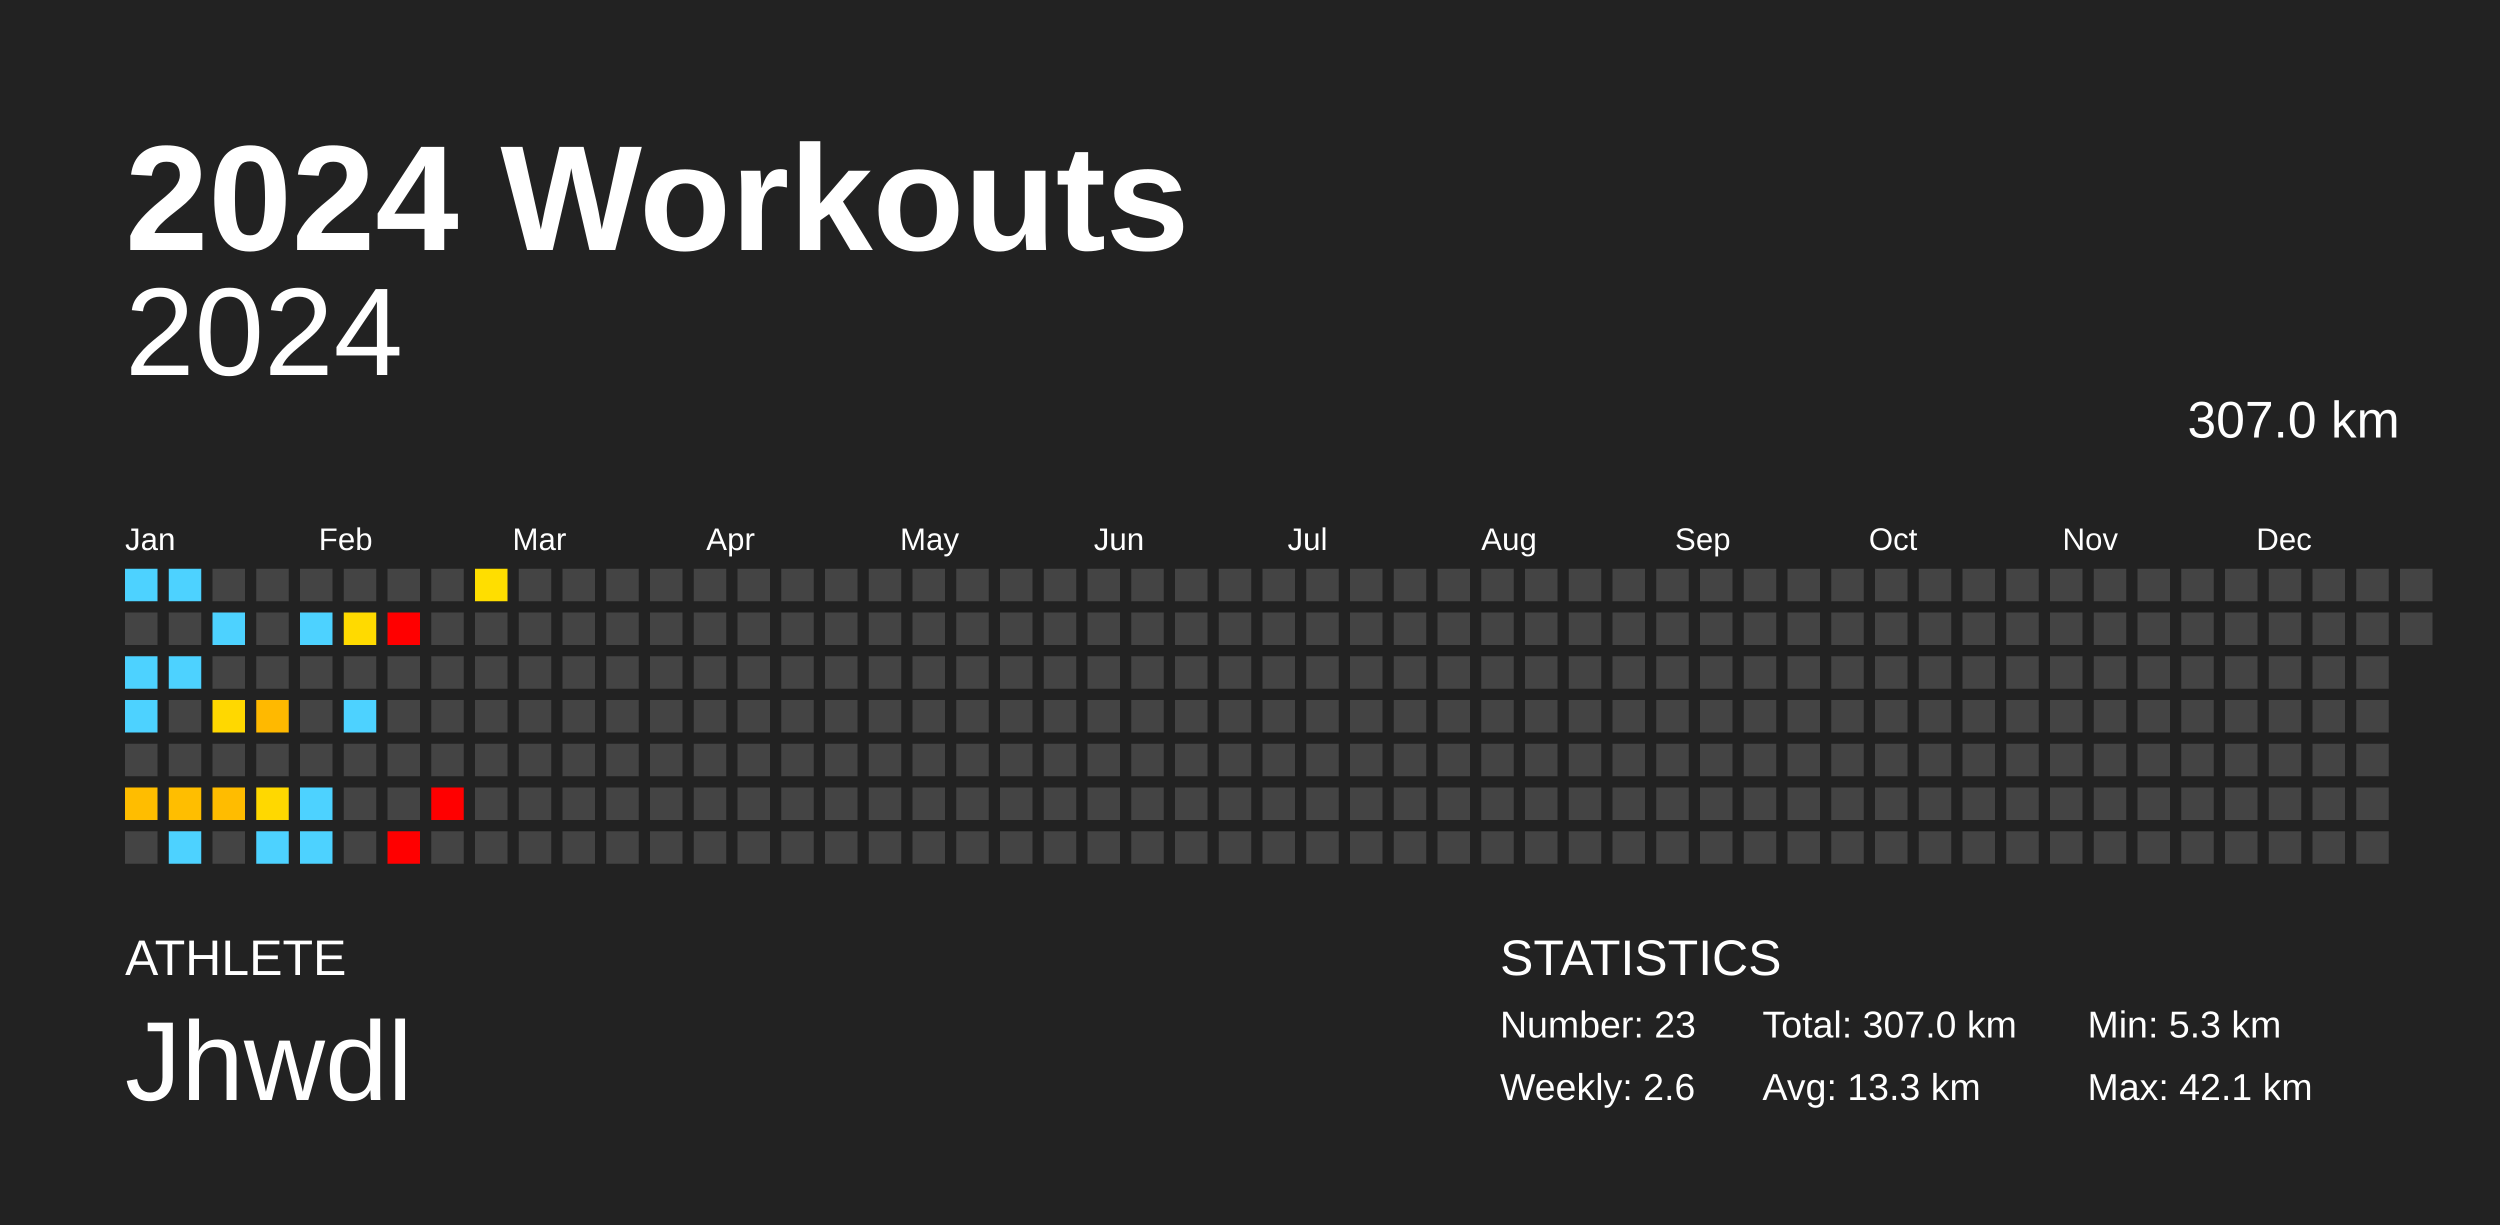
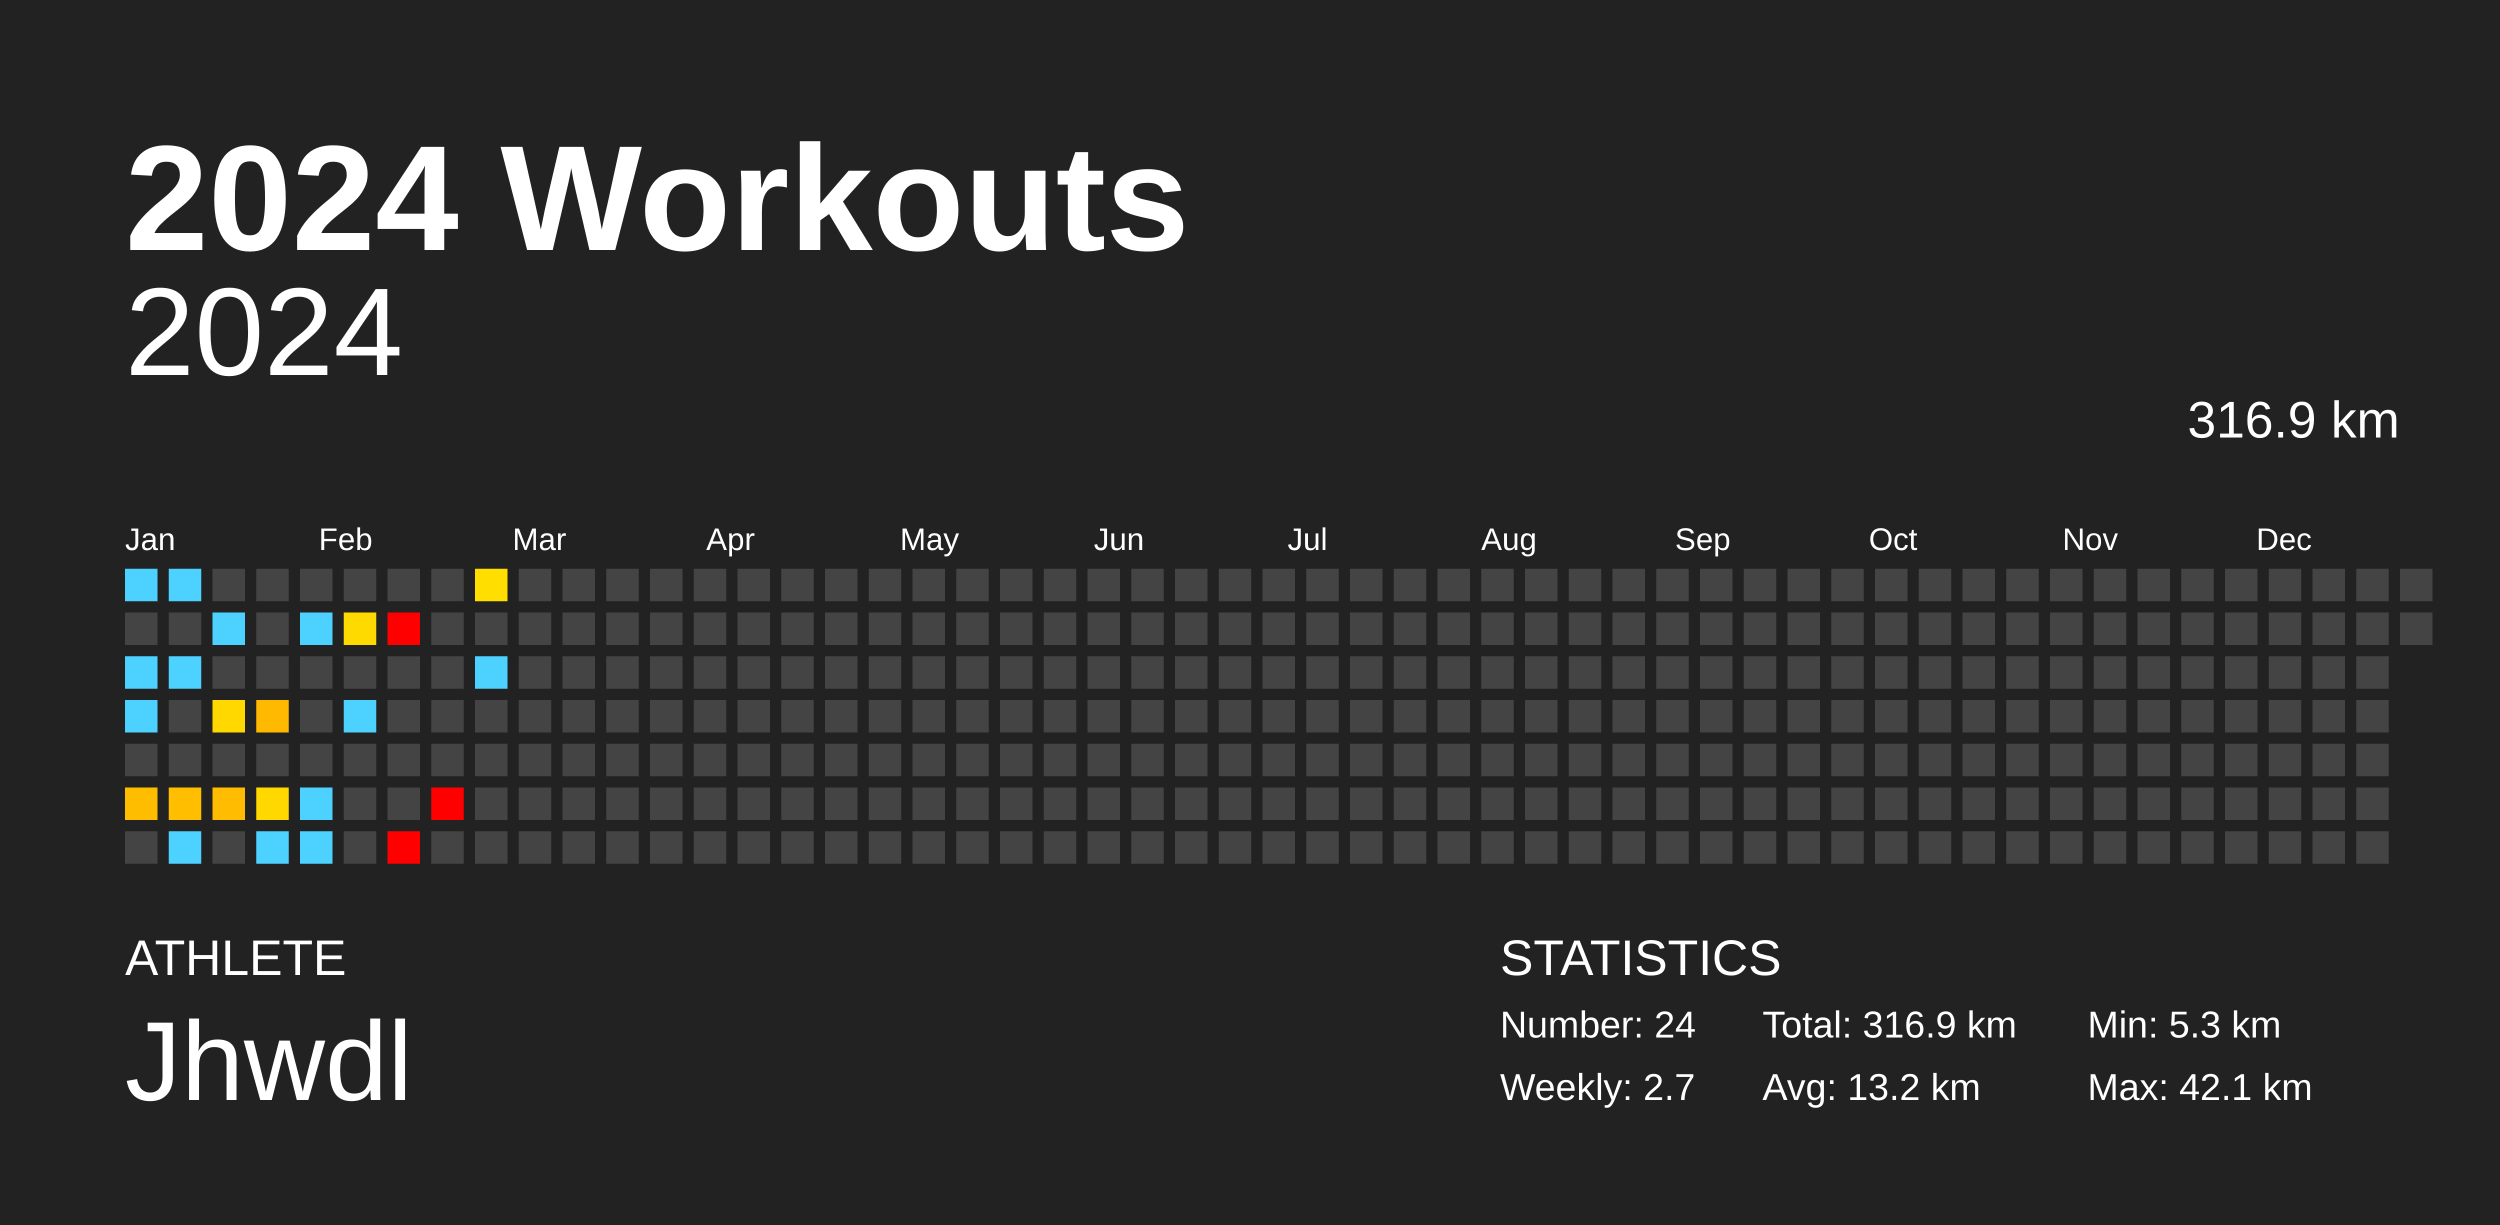
<svg xmlns="http://www.w3.org/2000/svg" baseProfile="full" height="98mm" version="1.1" viewBox="0,0,200,98" width="200mm">
  <defs />
  <rect fill="#222222" height="98" width="200" x="0" y="0" />
  <text fill="#FFFFFF" style="font-size:12px; font-family:Arial; font-weight:bold;" x="10" y="20">2024 Workouts</text>
  <text fill="#FFFFFF" style="font-size:4px; font-family:Arial" x="10" y="78">ATHLETE</text>
  <text fill="#FFFFFF" style="font-size:9px; font-family:Arial" x="10" y="88">Jhwdl</text>
  <text fill="#FFFFFF" style="font-size:4px; font-family:Arial" x="120" y="78">STATISTICS</text>
-   <text fill="#FFFFFF" style="font-size:3px; font-family:Arial" x="120" y="83">Number: 23</text>
-   <text fill="#FFFFFF" style="font-size:3px; font-family:Arial" x="120" y="88">Weekly: 2.6</text>
-   <text fill="#FFFFFF" style="font-size:3px; font-family:Arial" x="141" y="83">Total: 307.0 km</text>
-   <text fill="#FFFFFF" style="font-size:3px; font-family:Arial" x="141" y="88">Avg: 13.3 km</text>
+   <text fill="#FFFFFF" style="font-size:3px; font-family:Arial" x="120" y="83">Number: 24</text>
+   <text fill="#FFFFFF" style="font-size:3px; font-family:Arial" x="120" y="88">Weekly: 2.7</text>
+   <text fill="#FFFFFF" style="font-size:3px; font-family:Arial" x="141" y="83">Total: 316.9 km</text>
+   <text fill="#FFFFFF" style="font-size:3px; font-family:Arial" x="141" y="88">Avg: 13.2 km</text>
  <text fill="#FFFFFF" style="font-size:3px; font-family:Arial" x="167" y="83">Min: 5.3 km</text>
  <text fill="#FFFFFF" style="font-size:3px; font-family:Arial" x="167" y="88">Max: 42.1 km</text>
  <text alignment-baseline="hanging" fill="#FFFFFF" style="font-size:10.0px; font-family:Arial;" x="10" y="30">2024</text>
-   <text alignment-baseline="hanging" fill="#FFFFFF" style="font-size:4.125px; font-family:Arial;" x="175" y="35">307.0 km</text>
+   <text alignment-baseline="hanging" fill="#FFFFFF" style="font-size:4.125px; font-family:Arial;" x="175" y="35">316.9 km</text>
  <text fill="#FFFFFF" style="font-size:2.5px; font-family:Arial" x="10.0" y="44">Jan</text>
  <text fill="#FFFFFF" style="font-size:2.5px; font-family:Arial" x="25.5" y="44">Feb</text>
  <text fill="#FFFFFF" style="font-size:2.5px; font-family:Arial" x="41.0" y="44">Mar</text>
  <text fill="#FFFFFF" style="font-size:2.5px; font-family:Arial" x="56.5" y="44">Apr</text>
  <text fill="#FFFFFF" style="font-size:2.5px; font-family:Arial" x="72.0" y="44">May</text>
  <text fill="#FFFFFF" style="font-size:2.5px; font-family:Arial" x="87.5" y="44">Jun</text>
  <text fill="#FFFFFF" style="font-size:2.5px; font-family:Arial" x="103.0" y="44">Jul</text>
  <text fill="#FFFFFF" style="font-size:2.5px; font-family:Arial" x="118.5" y="44">Aug</text>
  <text fill="#FFFFFF" style="font-size:2.5px; font-family:Arial" x="134.0" y="44">Sep</text>
  <text fill="#FFFFFF" style="font-size:2.5px; font-family:Arial" x="149.5" y="44">Oct</text>
  <text fill="#FFFFFF" style="font-size:2.5px; font-family:Arial" x="165.0" y="44">Nov</text>
  <text fill="#FFFFFF" style="font-size:2.5px; font-family:Arial" x="180.5" y="44">Dec</text>
  <rect fill="#4dd2ff" height="2.6" width="2.6" x="10.0" y="45.5" />
  <rect fill="#444444" height="2.6" width="2.6" x="10.0" y="49.0" />
  <rect fill="#4dd2ff" height="2.6" width="2.6" x="10.0" y="52.5" />
  <rect fill="#4dd2ff" height="2.6" width="2.6" x="10.0" y="56.0" />
  <rect fill="#444444" height="2.6" width="2.6" x="10.0" y="59.5" />
  <rect fill="#ffbd00" height="2.6" width="2.6" x="10.0" y="63.0" />
  <rect fill="#444444" height="2.6" width="2.6" x="10.0" y="66.5" />
  <rect fill="#4dd2ff" height="2.6" width="2.6" x="13.5" y="45.5" />
  <rect fill="#444444" height="2.6" width="2.6" x="13.5" y="49.0" />
  <rect fill="#4dd2ff" height="2.6" width="2.6" x="13.5" y="52.5" />
  <rect fill="#444444" height="2.6" width="2.6" x="13.5" y="56.0" />
  <rect fill="#444444" height="2.6" width="2.6" x="13.5" y="59.5" />
  <rect fill="#ffbe00" height="2.6" width="2.6" x="13.5" y="63.0" />
  <rect fill="#4dd2ff" height="2.6" width="2.6" x="13.5" y="66.5" />
  <rect fill="#444444" height="2.6" width="2.6" x="17.0" y="45.5" />
  <rect fill="#4dd2ff" height="2.6" width="2.6" x="17.0" y="49.0" />
  <rect fill="#444444" height="2.6" width="2.6" x="17.0" y="52.5" />
  <rect fill="#ffd800" height="2.6" width="2.6" x="17.0" y="56.0" />
  <rect fill="#444444" height="2.6" width="2.6" x="17.0" y="59.5" />
  <rect fill="#ffbc00" height="2.6" width="2.6" x="17.0" y="63.0" />
  <rect fill="#444444" height="2.6" width="2.6" x="17.0" y="66.5" />
  <rect fill="#444444" height="2.6" width="2.6" x="20.5" y="45.5" />
  <rect fill="#444444" height="2.6" width="2.6" x="20.5" y="49.0" />
  <rect fill="#444444" height="2.6" width="2.6" x="20.5" y="52.5" />
  <rect fill="#ffb900" height="2.6" width="2.6" x="20.5" y="56.0" />
  <rect fill="#444444" height="2.6" width="2.6" x="20.5" y="59.5" />
  <rect fill="#ffd800" height="2.6" width="2.6" x="20.5" y="63.0" />
  <rect fill="#4dd2ff" height="2.6" width="2.6" x="20.5" y="66.5" />
  <rect fill="#444444" height="2.6" width="2.6" x="24.0" y="45.5" />
  <rect fill="#4dd2ff" height="2.6" width="2.6" x="24.0" y="49.0" />
  <rect fill="#444444" height="2.6" width="2.6" x="24.0" y="52.5" />
  <rect fill="#444444" height="2.6" width="2.6" x="24.0" y="56.0" />
  <rect fill="#444444" height="2.6" width="2.6" x="24.0" y="59.5" />
  <rect fill="#4dd2ff" height="2.6" width="2.6" x="24.0" y="63.0" />
  <rect fill="#4dd2ff" height="2.6" width="2.6" x="24.0" y="66.5" />
  <rect fill="#444444" height="2.6" width="2.6" x="27.5" y="45.5" />
  <rect fill="#ffda00" height="2.6" width="2.6" x="27.5" y="49.0" />
  <rect fill="#444444" height="2.6" width="2.6" x="27.5" y="52.5" />
  <rect fill="#4dd2ff" height="2.6" width="2.6" x="27.5" y="56.0" />
  <rect fill="#444444" height="2.6" width="2.6" x="27.5" y="59.5" />
  <rect fill="#444444" height="2.6" width="2.6" x="27.5" y="63.0" />
  <rect fill="#444444" height="2.6" width="2.6" x="27.5" y="66.5" />
  <rect fill="#444444" height="2.6" width="2.6" x="31.0" y="45.5" />
  <rect fill="red" height="2.6" width="2.6" x="31.0" y="49.0" />
  <rect fill="#444444" height="2.6" width="2.6" x="31.0" y="52.5" />
  <rect fill="#444444" height="2.6" width="2.6" x="31.0" y="56.0" />
  <rect fill="#444444" height="2.6" width="2.6" x="31.0" y="59.5" />
  <rect fill="#444444" height="2.6" width="2.6" x="31.0" y="63.0" />
  <rect fill="red" height="2.6" width="2.6" x="31.0" y="66.5" />
  <rect fill="#444444" height="2.6" width="2.6" x="34.5" y="45.5" />
  <rect fill="#444444" height="2.6" width="2.6" x="34.5" y="49.0" />
  <rect fill="#444444" height="2.6" width="2.6" x="34.5" y="52.5" />
  <rect fill="#444444" height="2.6" width="2.6" x="34.5" y="56.0" />
  <rect fill="#444444" height="2.6" width="2.6" x="34.5" y="59.5" />
  <rect fill="red" height="2.6" width="2.6" x="34.5" y="63.0" />
  <rect fill="#444444" height="2.6" width="2.6" x="34.5" y="66.5" />
  <rect fill="#ffde00" height="2.6" width="2.6" x="38.0" y="45.5" />
  <rect fill="#444444" height="2.6" width="2.6" x="38.0" y="49.0" />
-   <rect fill="#444444" height="2.6" width="2.6" x="38.0" y="52.5" />
+   <rect fill="#4dd2ff" height="2.6" width="2.6" x="38.0" y="52.5" />
  <rect fill="#444444" height="2.6" width="2.6" x="38.0" y="56.0" />
  <rect fill="#444444" height="2.6" width="2.6" x="38.0" y="59.5" />
  <rect fill="#444444" height="2.6" width="2.6" x="38.0" y="63.0" />
  <rect fill="#444444" height="2.6" width="2.6" x="38.0" y="66.5" />
  <rect fill="#444444" height="2.6" width="2.6" x="41.5" y="45.5" />
  <rect fill="#444444" height="2.6" width="2.6" x="41.5" y="49.0" />
  <rect fill="#444444" height="2.6" width="2.6" x="41.5" y="52.5" />
  <rect fill="#444444" height="2.6" width="2.6" x="41.5" y="56.0" />
  <rect fill="#444444" height="2.6" width="2.6" x="41.5" y="59.5" />
  <rect fill="#444444" height="2.6" width="2.6" x="41.5" y="63.0" />
  <rect fill="#444444" height="2.6" width="2.6" x="41.5" y="66.5" />
  <rect fill="#444444" height="2.6" width="2.6" x="45.0" y="45.5" />
  <rect fill="#444444" height="2.6" width="2.6" x="45.0" y="49.0" />
  <rect fill="#444444" height="2.6" width="2.6" x="45.0" y="52.5" />
  <rect fill="#444444" height="2.6" width="2.6" x="45.0" y="56.0" />
  <rect fill="#444444" height="2.6" width="2.6" x="45.0" y="59.5" />
  <rect fill="#444444" height="2.6" width="2.6" x="45.0" y="63.0" />
  <rect fill="#444444" height="2.6" width="2.6" x="45.0" y="66.5" />
  <rect fill="#444444" height="2.6" width="2.6" x="48.5" y="45.5" />
  <rect fill="#444444" height="2.6" width="2.6" x="48.5" y="49.0" />
  <rect fill="#444444" height="2.6" width="2.6" x="48.5" y="52.5" />
  <rect fill="#444444" height="2.6" width="2.6" x="48.5" y="56.0" />
  <rect fill="#444444" height="2.6" width="2.6" x="48.5" y="59.5" />
  <rect fill="#444444" height="2.6" width="2.6" x="48.5" y="63.0" />
  <rect fill="#444444" height="2.6" width="2.6" x="48.5" y="66.5" />
  <rect fill="#444444" height="2.6" width="2.6" x="52.0" y="45.5" />
  <rect fill="#444444" height="2.6" width="2.6" x="52.0" y="49.0" />
  <rect fill="#444444" height="2.6" width="2.6" x="52.0" y="52.5" />
  <rect fill="#444444" height="2.6" width="2.6" x="52.0" y="56.0" />
  <rect fill="#444444" height="2.6" width="2.6" x="52.0" y="59.5" />
  <rect fill="#444444" height="2.6" width="2.6" x="52.0" y="63.0" />
  <rect fill="#444444" height="2.6" width="2.6" x="52.0" y="66.5" />
  <rect fill="#444444" height="2.6" width="2.6" x="55.5" y="45.5" />
  <rect fill="#444444" height="2.6" width="2.6" x="55.5" y="49.0" />
  <rect fill="#444444" height="2.6" width="2.6" x="55.5" y="52.5" />
  <rect fill="#444444" height="2.6" width="2.6" x="55.5" y="56.0" />
  <rect fill="#444444" height="2.6" width="2.6" x="55.5" y="59.5" />
  <rect fill="#444444" height="2.6" width="2.6" x="55.5" y="63.0" />
  <rect fill="#444444" height="2.6" width="2.6" x="55.5" y="66.5" />
  <rect fill="#444444" height="2.6" width="2.6" x="59.0" y="45.5" />
  <rect fill="#444444" height="2.6" width="2.6" x="59.0" y="49.0" />
  <rect fill="#444444" height="2.6" width="2.6" x="59.0" y="52.5" />
  <rect fill="#444444" height="2.6" width="2.6" x="59.0" y="56.0" />
  <rect fill="#444444" height="2.6" width="2.6" x="59.0" y="59.5" />
  <rect fill="#444444" height="2.6" width="2.6" x="59.0" y="63.0" />
  <rect fill="#444444" height="2.6" width="2.6" x="59.0" y="66.5" />
  <rect fill="#444444" height="2.6" width="2.6" x="62.5" y="45.5" />
  <rect fill="#444444" height="2.6" width="2.6" x="62.5" y="49.0" />
  <rect fill="#444444" height="2.6" width="2.6" x="62.5" y="52.5" />
  <rect fill="#444444" height="2.6" width="2.6" x="62.5" y="56.0" />
  <rect fill="#444444" height="2.6" width="2.6" x="62.5" y="59.5" />
  <rect fill="#444444" height="2.6" width="2.6" x="62.5" y="63.0" />
  <rect fill="#444444" height="2.6" width="2.6" x="62.5" y="66.5" />
  <rect fill="#444444" height="2.6" width="2.6" x="66.0" y="45.5" />
  <rect fill="#444444" height="2.6" width="2.6" x="66.0" y="49.0" />
  <rect fill="#444444" height="2.6" width="2.6" x="66.0" y="52.5" />
  <rect fill="#444444" height="2.6" width="2.6" x="66.0" y="56.0" />
  <rect fill="#444444" height="2.6" width="2.6" x="66.0" y="59.5" />
  <rect fill="#444444" height="2.6" width="2.6" x="66.0" y="63.0" />
  <rect fill="#444444" height="2.6" width="2.6" x="66.0" y="66.5" />
  <rect fill="#444444" height="2.6" width="2.6" x="69.5" y="45.5" />
  <rect fill="#444444" height="2.6" width="2.6" x="69.5" y="49.0" />
  <rect fill="#444444" height="2.6" width="2.6" x="69.5" y="52.5" />
  <rect fill="#444444" height="2.6" width="2.6" x="69.5" y="56.0" />
  <rect fill="#444444" height="2.6" width="2.6" x="69.5" y="59.5" />
  <rect fill="#444444" height="2.6" width="2.6" x="69.5" y="63.0" />
  <rect fill="#444444" height="2.6" width="2.6" x="69.5" y="66.5" />
  <rect fill="#444444" height="2.6" width="2.6" x="73.0" y="45.5" />
  <rect fill="#444444" height="2.6" width="2.6" x="73.0" y="49.0" />
  <rect fill="#444444" height="2.6" width="2.6" x="73.0" y="52.5" />
  <rect fill="#444444" height="2.6" width="2.6" x="73.0" y="56.0" />
  <rect fill="#444444" height="2.6" width="2.6" x="73.0" y="59.5" />
  <rect fill="#444444" height="2.6" width="2.6" x="73.0" y="63.0" />
  <rect fill="#444444" height="2.6" width="2.6" x="73.0" y="66.5" />
  <rect fill="#444444" height="2.6" width="2.6" x="76.5" y="45.5" />
  <rect fill="#444444" height="2.6" width="2.6" x="76.5" y="49.0" />
  <rect fill="#444444" height="2.6" width="2.6" x="76.5" y="52.5" />
  <rect fill="#444444" height="2.6" width="2.6" x="76.5" y="56.0" />
  <rect fill="#444444" height="2.6" width="2.6" x="76.5" y="59.5" />
  <rect fill="#444444" height="2.6" width="2.6" x="76.5" y="63.0" />
  <rect fill="#444444" height="2.6" width="2.6" x="76.5" y="66.5" />
  <rect fill="#444444" height="2.6" width="2.6" x="80.0" y="45.5" />
  <rect fill="#444444" height="2.6" width="2.6" x="80.0" y="49.0" />
  <rect fill="#444444" height="2.6" width="2.6" x="80.0" y="52.5" />
  <rect fill="#444444" height="2.6" width="2.6" x="80.0" y="56.0" />
  <rect fill="#444444" height="2.6" width="2.6" x="80.0" y="59.5" />
  <rect fill="#444444" height="2.6" width="2.6" x="80.0" y="63.0" />
  <rect fill="#444444" height="2.6" width="2.6" x="80.0" y="66.5" />
  <rect fill="#444444" height="2.6" width="2.6" x="83.5" y="45.5" />
  <rect fill="#444444" height="2.6" width="2.6" x="83.5" y="49.0" />
  <rect fill="#444444" height="2.6" width="2.6" x="83.5" y="52.5" />
  <rect fill="#444444" height="2.6" width="2.6" x="83.5" y="56.0" />
  <rect fill="#444444" height="2.6" width="2.6" x="83.5" y="59.5" />
  <rect fill="#444444" height="2.6" width="2.6" x="83.5" y="63.0" />
  <rect fill="#444444" height="2.6" width="2.6" x="83.5" y="66.5" />
  <rect fill="#444444" height="2.6" width="2.6" x="87.0" y="45.5" />
  <rect fill="#444444" height="2.6" width="2.6" x="87.0" y="49.0" />
  <rect fill="#444444" height="2.6" width="2.6" x="87.0" y="52.5" />
  <rect fill="#444444" height="2.6" width="2.6" x="87.0" y="56.0" />
  <rect fill="#444444" height="2.6" width="2.6" x="87.0" y="59.5" />
  <rect fill="#444444" height="2.6" width="2.6" x="87.0" y="63.0" />
  <rect fill="#444444" height="2.6" width="2.6" x="87.0" y="66.5" />
  <rect fill="#444444" height="2.6" width="2.6" x="90.5" y="45.5" />
  <rect fill="#444444" height="2.6" width="2.6" x="90.5" y="49.0" />
  <rect fill="#444444" height="2.6" width="2.6" x="90.5" y="52.5" />
  <rect fill="#444444" height="2.6" width="2.6" x="90.5" y="56.0" />
  <rect fill="#444444" height="2.6" width="2.6" x="90.5" y="59.5" />
  <rect fill="#444444" height="2.6" width="2.6" x="90.5" y="63.0" />
  <rect fill="#444444" height="2.6" width="2.6" x="90.5" y="66.5" />
  <rect fill="#444444" height="2.6" width="2.6" x="94.0" y="45.5" />
  <rect fill="#444444" height="2.6" width="2.6" x="94.0" y="49.0" />
  <rect fill="#444444" height="2.6" width="2.6" x="94.0" y="52.5" />
  <rect fill="#444444" height="2.6" width="2.6" x="94.0" y="56.0" />
  <rect fill="#444444" height="2.6" width="2.6" x="94.0" y="59.5" />
  <rect fill="#444444" height="2.6" width="2.6" x="94.0" y="63.0" />
  <rect fill="#444444" height="2.6" width="2.6" x="94.0" y="66.5" />
  <rect fill="#444444" height="2.6" width="2.6" x="97.5" y="45.5" />
  <rect fill="#444444" height="2.6" width="2.6" x="97.5" y="49.0" />
  <rect fill="#444444" height="2.6" width="2.6" x="97.5" y="52.5" />
  <rect fill="#444444" height="2.6" width="2.6" x="97.5" y="56.0" />
  <rect fill="#444444" height="2.6" width="2.6" x="97.5" y="59.5" />
  <rect fill="#444444" height="2.6" width="2.6" x="97.5" y="63.0" />
  <rect fill="#444444" height="2.6" width="2.6" x="97.5" y="66.5" />
  <rect fill="#444444" height="2.6" width="2.6" x="101.0" y="45.5" />
  <rect fill="#444444" height="2.6" width="2.6" x="101.0" y="49.0" />
  <rect fill="#444444" height="2.6" width="2.6" x="101.0" y="52.5" />
  <rect fill="#444444" height="2.6" width="2.6" x="101.0" y="56.0" />
  <rect fill="#444444" height="2.6" width="2.6" x="101.0" y="59.5" />
  <rect fill="#444444" height="2.6" width="2.6" x="101.0" y="63.0" />
  <rect fill="#444444" height="2.6" width="2.6" x="101.0" y="66.5" />
  <rect fill="#444444" height="2.6" width="2.6" x="104.5" y="45.5" />
  <rect fill="#444444" height="2.6" width="2.6" x="104.5" y="49.0" />
  <rect fill="#444444" height="2.6" width="2.6" x="104.5" y="52.5" />
  <rect fill="#444444" height="2.6" width="2.6" x="104.5" y="56.0" />
  <rect fill="#444444" height="2.6" width="2.6" x="104.5" y="59.5" />
  <rect fill="#444444" height="2.6" width="2.6" x="104.5" y="63.0" />
  <rect fill="#444444" height="2.6" width="2.6" x="104.5" y="66.5" />
  <rect fill="#444444" height="2.6" width="2.6" x="108.0" y="45.5" />
  <rect fill="#444444" height="2.6" width="2.6" x="108.0" y="49.0" />
  <rect fill="#444444" height="2.6" width="2.6" x="108.0" y="52.5" />
  <rect fill="#444444" height="2.6" width="2.6" x="108.0" y="56.0" />
  <rect fill="#444444" height="2.6" width="2.6" x="108.0" y="59.5" />
  <rect fill="#444444" height="2.6" width="2.6" x="108.0" y="63.0" />
  <rect fill="#444444" height="2.6" width="2.6" x="108.0" y="66.5" />
  <rect fill="#444444" height="2.6" width="2.6" x="111.5" y="45.5" />
  <rect fill="#444444" height="2.6" width="2.6" x="111.5" y="49.0" />
  <rect fill="#444444" height="2.6" width="2.6" x="111.5" y="52.5" />
  <rect fill="#444444" height="2.6" width="2.6" x="111.5" y="56.0" />
  <rect fill="#444444" height="2.6" width="2.6" x="111.5" y="59.5" />
  <rect fill="#444444" height="2.6" width="2.6" x="111.5" y="63.0" />
  <rect fill="#444444" height="2.6" width="2.6" x="111.5" y="66.5" />
  <rect fill="#444444" height="2.6" width="2.6" x="115.0" y="45.5" />
  <rect fill="#444444" height="2.6" width="2.6" x="115.0" y="49.0" />
  <rect fill="#444444" height="2.6" width="2.6" x="115.0" y="52.5" />
  <rect fill="#444444" height="2.6" width="2.6" x="115.0" y="56.0" />
  <rect fill="#444444" height="2.6" width="2.6" x="115.0" y="59.5" />
  <rect fill="#444444" height="2.6" width="2.6" x="115.0" y="63.0" />
  <rect fill="#444444" height="2.6" width="2.6" x="115.0" y="66.5" />
  <rect fill="#444444" height="2.6" width="2.6" x="118.5" y="45.5" />
  <rect fill="#444444" height="2.6" width="2.6" x="118.5" y="49.0" />
  <rect fill="#444444" height="2.6" width="2.6" x="118.5" y="52.5" />
  <rect fill="#444444" height="2.6" width="2.6" x="118.5" y="56.0" />
  <rect fill="#444444" height="2.6" width="2.6" x="118.5" y="59.5" />
  <rect fill="#444444" height="2.6" width="2.6" x="118.5" y="63.0" />
  <rect fill="#444444" height="2.6" width="2.6" x="118.5" y="66.5" />
  <rect fill="#444444" height="2.6" width="2.6" x="122.0" y="45.5" />
  <rect fill="#444444" height="2.6" width="2.6" x="122.0" y="49.0" />
  <rect fill="#444444" height="2.6" width="2.6" x="122.0" y="52.5" />
  <rect fill="#444444" height="2.6" width="2.6" x="122.0" y="56.0" />
  <rect fill="#444444" height="2.6" width="2.6" x="122.0" y="59.5" />
  <rect fill="#444444" height="2.6" width="2.6" x="122.0" y="63.0" />
  <rect fill="#444444" height="2.6" width="2.6" x="122.0" y="66.5" />
  <rect fill="#444444" height="2.6" width="2.6" x="125.5" y="45.5" />
  <rect fill="#444444" height="2.6" width="2.6" x="125.5" y="49.0" />
  <rect fill="#444444" height="2.6" width="2.6" x="125.5" y="52.5" />
  <rect fill="#444444" height="2.6" width="2.6" x="125.5" y="56.0" />
  <rect fill="#444444" height="2.6" width="2.6" x="125.5" y="59.5" />
  <rect fill="#444444" height="2.6" width="2.6" x="125.5" y="63.0" />
  <rect fill="#444444" height="2.6" width="2.6" x="125.5" y="66.5" />
  <rect fill="#444444" height="2.6" width="2.6" x="129.0" y="45.5" />
  <rect fill="#444444" height="2.6" width="2.6" x="129.0" y="49.0" />
  <rect fill="#444444" height="2.6" width="2.6" x="129.0" y="52.5" />
  <rect fill="#444444" height="2.6" width="2.6" x="129.0" y="56.0" />
  <rect fill="#444444" height="2.6" width="2.6" x="129.0" y="59.5" />
  <rect fill="#444444" height="2.6" width="2.6" x="129.0" y="63.0" />
  <rect fill="#444444" height="2.6" width="2.6" x="129.0" y="66.5" />
  <rect fill="#444444" height="2.6" width="2.6" x="132.5" y="45.5" />
  <rect fill="#444444" height="2.6" width="2.6" x="132.5" y="49.0" />
  <rect fill="#444444" height="2.6" width="2.6" x="132.5" y="52.5" />
  <rect fill="#444444" height="2.6" width="2.6" x="132.5" y="56.0" />
  <rect fill="#444444" height="2.6" width="2.6" x="132.5" y="59.5" />
  <rect fill="#444444" height="2.6" width="2.6" x="132.5" y="63.0" />
  <rect fill="#444444" height="2.6" width="2.6" x="132.5" y="66.5" />
  <rect fill="#444444" height="2.6" width="2.6" x="136.0" y="45.5" />
  <rect fill="#444444" height="2.6" width="2.6" x="136.0" y="49.0" />
  <rect fill="#444444" height="2.6" width="2.6" x="136.0" y="52.5" />
  <rect fill="#444444" height="2.6" width="2.6" x="136.0" y="56.0" />
  <rect fill="#444444" height="2.6" width="2.6" x="136.0" y="59.5" />
  <rect fill="#444444" height="2.6" width="2.6" x="136.0" y="63.0" />
  <rect fill="#444444" height="2.6" width="2.6" x="136.0" y="66.5" />
  <rect fill="#444444" height="2.6" width="2.6" x="139.5" y="45.5" />
  <rect fill="#444444" height="2.6" width="2.6" x="139.5" y="49.0" />
  <rect fill="#444444" height="2.6" width="2.6" x="139.5" y="52.5" />
  <rect fill="#444444" height="2.6" width="2.6" x="139.5" y="56.0" />
  <rect fill="#444444" height="2.6" width="2.6" x="139.5" y="59.5" />
  <rect fill="#444444" height="2.6" width="2.6" x="139.5" y="63.0" />
  <rect fill="#444444" height="2.6" width="2.6" x="139.5" y="66.5" />
  <rect fill="#444444" height="2.6" width="2.6" x="143.0" y="45.5" />
  <rect fill="#444444" height="2.6" width="2.6" x="143.0" y="49.0" />
  <rect fill="#444444" height="2.6" width="2.6" x="143.0" y="52.5" />
  <rect fill="#444444" height="2.6" width="2.6" x="143.0" y="56.0" />
  <rect fill="#444444" height="2.6" width="2.6" x="143.0" y="59.5" />
  <rect fill="#444444" height="2.6" width="2.6" x="143.0" y="63.0" />
  <rect fill="#444444" height="2.6" width="2.6" x="143.0" y="66.5" />
  <rect fill="#444444" height="2.6" width="2.6" x="146.5" y="45.5" />
  <rect fill="#444444" height="2.6" width="2.6" x="146.5" y="49.0" />
  <rect fill="#444444" height="2.6" width="2.6" x="146.5" y="52.5" />
  <rect fill="#444444" height="2.6" width="2.6" x="146.5" y="56.0" />
  <rect fill="#444444" height="2.6" width="2.6" x="146.5" y="59.5" />
  <rect fill="#444444" height="2.6" width="2.6" x="146.5" y="63.0" />
  <rect fill="#444444" height="2.6" width="2.6" x="146.5" y="66.5" />
  <rect fill="#444444" height="2.6" width="2.6" x="150.0" y="45.5" />
  <rect fill="#444444" height="2.6" width="2.6" x="150.0" y="49.0" />
  <rect fill="#444444" height="2.6" width="2.6" x="150.0" y="52.5" />
  <rect fill="#444444" height="2.6" width="2.6" x="150.0" y="56.0" />
  <rect fill="#444444" height="2.6" width="2.6" x="150.0" y="59.5" />
  <rect fill="#444444" height="2.6" width="2.6" x="150.0" y="63.0" />
  <rect fill="#444444" height="2.6" width="2.6" x="150.0" y="66.5" />
  <rect fill="#444444" height="2.6" width="2.6" x="153.5" y="45.5" />
  <rect fill="#444444" height="2.6" width="2.6" x="153.5" y="49.0" />
  <rect fill="#444444" height="2.6" width="2.6" x="153.5" y="52.5" />
  <rect fill="#444444" height="2.6" width="2.6" x="153.5" y="56.0" />
  <rect fill="#444444" height="2.6" width="2.6" x="153.5" y="59.5" />
  <rect fill="#444444" height="2.6" width="2.6" x="153.5" y="63.0" />
  <rect fill="#444444" height="2.6" width="2.6" x="153.5" y="66.5" />
  <rect fill="#444444" height="2.6" width="2.6" x="157.0" y="45.5" />
  <rect fill="#444444" height="2.6" width="2.6" x="157.0" y="49.0" />
  <rect fill="#444444" height="2.6" width="2.6" x="157.0" y="52.5" />
  <rect fill="#444444" height="2.6" width="2.6" x="157.0" y="56.0" />
  <rect fill="#444444" height="2.6" width="2.6" x="157.0" y="59.5" />
  <rect fill="#444444" height="2.6" width="2.6" x="157.0" y="63.0" />
  <rect fill="#444444" height="2.6" width="2.6" x="157.0" y="66.5" />
  <rect fill="#444444" height="2.6" width="2.6" x="160.5" y="45.5" />
  <rect fill="#444444" height="2.6" width="2.6" x="160.5" y="49.0" />
  <rect fill="#444444" height="2.6" width="2.6" x="160.5" y="52.5" />
  <rect fill="#444444" height="2.6" width="2.6" x="160.5" y="56.0" />
  <rect fill="#444444" height="2.6" width="2.6" x="160.5" y="59.5" />
  <rect fill="#444444" height="2.6" width="2.6" x="160.5" y="63.0" />
  <rect fill="#444444" height="2.6" width="2.6" x="160.5" y="66.5" />
  <rect fill="#444444" height="2.6" width="2.6" x="164.0" y="45.5" />
  <rect fill="#444444" height="2.6" width="2.6" x="164.0" y="49.0" />
  <rect fill="#444444" height="2.6" width="2.6" x="164.0" y="52.5" />
  <rect fill="#444444" height="2.6" width="2.6" x="164.0" y="56.0" />
  <rect fill="#444444" height="2.6" width="2.6" x="164.0" y="59.5" />
  <rect fill="#444444" height="2.6" width="2.6" x="164.0" y="63.0" />
  <rect fill="#444444" height="2.6" width="2.6" x="164.0" y="66.5" />
  <rect fill="#444444" height="2.6" width="2.6" x="167.5" y="45.5" />
  <rect fill="#444444" height="2.6" width="2.6" x="167.5" y="49.0" />
  <rect fill="#444444" height="2.6" width="2.6" x="167.5" y="52.5" />
  <rect fill="#444444" height="2.6" width="2.6" x="167.5" y="56.0" />
  <rect fill="#444444" height="2.6" width="2.6" x="167.5" y="59.5" />
  <rect fill="#444444" height="2.6" width="2.6" x="167.5" y="63.0" />
  <rect fill="#444444" height="2.6" width="2.6" x="167.5" y="66.5" />
  <rect fill="#444444" height="2.6" width="2.6" x="171.0" y="45.5" />
  <rect fill="#444444" height="2.6" width="2.6" x="171.0" y="49.0" />
  <rect fill="#444444" height="2.6" width="2.6" x="171.0" y="52.5" />
  <rect fill="#444444" height="2.6" width="2.6" x="171.0" y="56.0" />
  <rect fill="#444444" height="2.6" width="2.6" x="171.0" y="59.5" />
  <rect fill="#444444" height="2.6" width="2.6" x="171.0" y="63.0" />
  <rect fill="#444444" height="2.6" width="2.6" x="171.0" y="66.5" />
  <rect fill="#444444" height="2.6" width="2.6" x="174.5" y="45.5" />
  <rect fill="#444444" height="2.6" width="2.6" x="174.5" y="49.0" />
  <rect fill="#444444" height="2.6" width="2.6" x="174.5" y="52.5" />
  <rect fill="#444444" height="2.6" width="2.6" x="174.5" y="56.0" />
  <rect fill="#444444" height="2.6" width="2.6" x="174.5" y="59.5" />
  <rect fill="#444444" height="2.6" width="2.6" x="174.5" y="63.0" />
  <rect fill="#444444" height="2.6" width="2.6" x="174.5" y="66.5" />
  <rect fill="#444444" height="2.6" width="2.6" x="178.0" y="45.5" />
  <rect fill="#444444" height="2.6" width="2.6" x="178.0" y="49.0" />
  <rect fill="#444444" height="2.6" width="2.6" x="178.0" y="52.5" />
  <rect fill="#444444" height="2.6" width="2.6" x="178.0" y="56.0" />
  <rect fill="#444444" height="2.6" width="2.6" x="178.0" y="59.5" />
  <rect fill="#444444" height="2.6" width="2.6" x="178.0" y="63.0" />
  <rect fill="#444444" height="2.6" width="2.6" x="178.0" y="66.5" />
  <rect fill="#444444" height="2.6" width="2.6" x="181.5" y="45.5" />
  <rect fill="#444444" height="2.6" width="2.6" x="181.5" y="49.0" />
  <rect fill="#444444" height="2.6" width="2.6" x="181.5" y="52.5" />
  <rect fill="#444444" height="2.6" width="2.6" x="181.5" y="56.0" />
  <rect fill="#444444" height="2.6" width="2.6" x="181.5" y="59.5" />
  <rect fill="#444444" height="2.6" width="2.6" x="181.5" y="63.0" />
  <rect fill="#444444" height="2.6" width="2.6" x="181.5" y="66.5" />
  <rect fill="#444444" height="2.6" width="2.6" x="185.0" y="45.5" />
  <rect fill="#444444" height="2.6" width="2.6" x="185.0" y="49.0" />
  <rect fill="#444444" height="2.6" width="2.6" x="185.0" y="52.5" />
  <rect fill="#444444" height="2.6" width="2.6" x="185.0" y="56.0" />
  <rect fill="#444444" height="2.6" width="2.6" x="185.0" y="59.5" />
  <rect fill="#444444" height="2.6" width="2.6" x="185.0" y="63.0" />
  <rect fill="#444444" height="2.6" width="2.6" x="185.0" y="66.5" />
  <rect fill="#444444" height="2.6" width="2.6" x="188.5" y="45.5" />
  <rect fill="#444444" height="2.6" width="2.6" x="188.5" y="49.0" />
  <rect fill="#444444" height="2.6" width="2.6" x="188.5" y="52.5" />
  <rect fill="#444444" height="2.6" width="2.6" x="188.5" y="56.0" />
  <rect fill="#444444" height="2.6" width="2.6" x="188.5" y="59.5" />
  <rect fill="#444444" height="2.6" width="2.6" x="188.5" y="63.0" />
  <rect fill="#444444" height="2.6" width="2.6" x="188.5" y="66.5" />
  <rect fill="#444444" height="2.6" width="2.6" x="192.0" y="45.5" />
  <rect fill="#444444" height="2.6" width="2.6" x="192.0" y="49.0" />
</svg>
